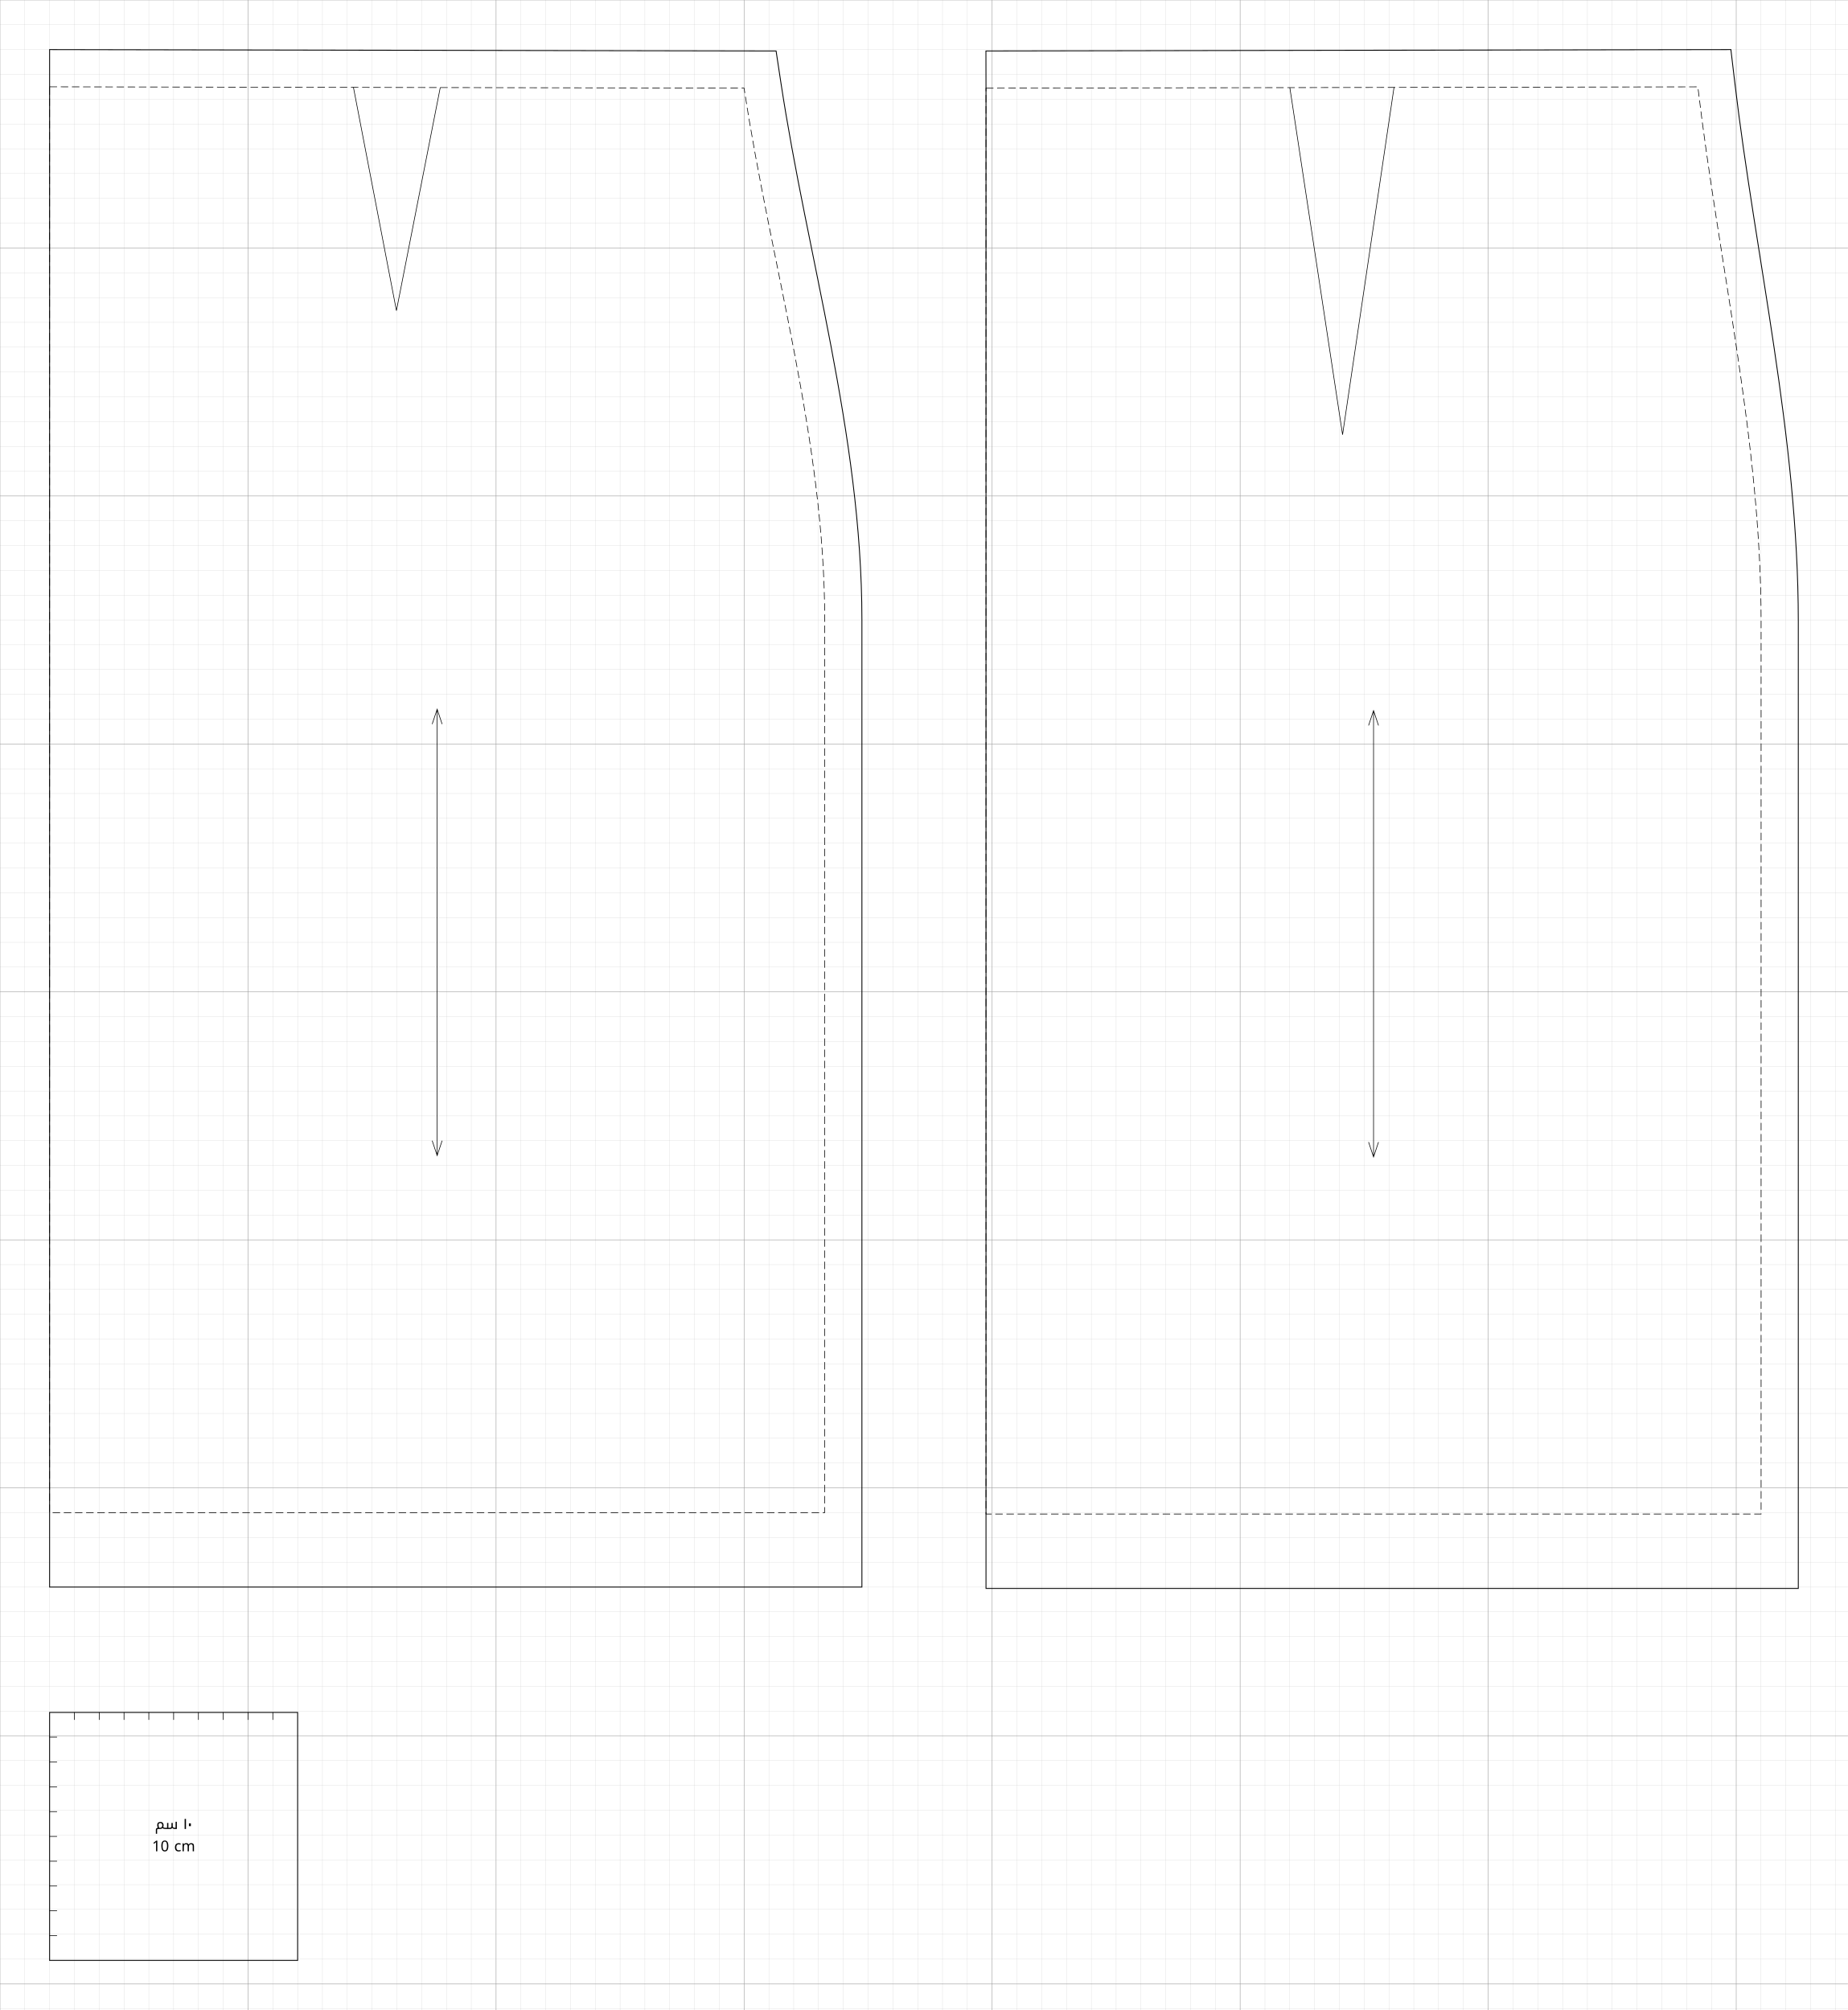
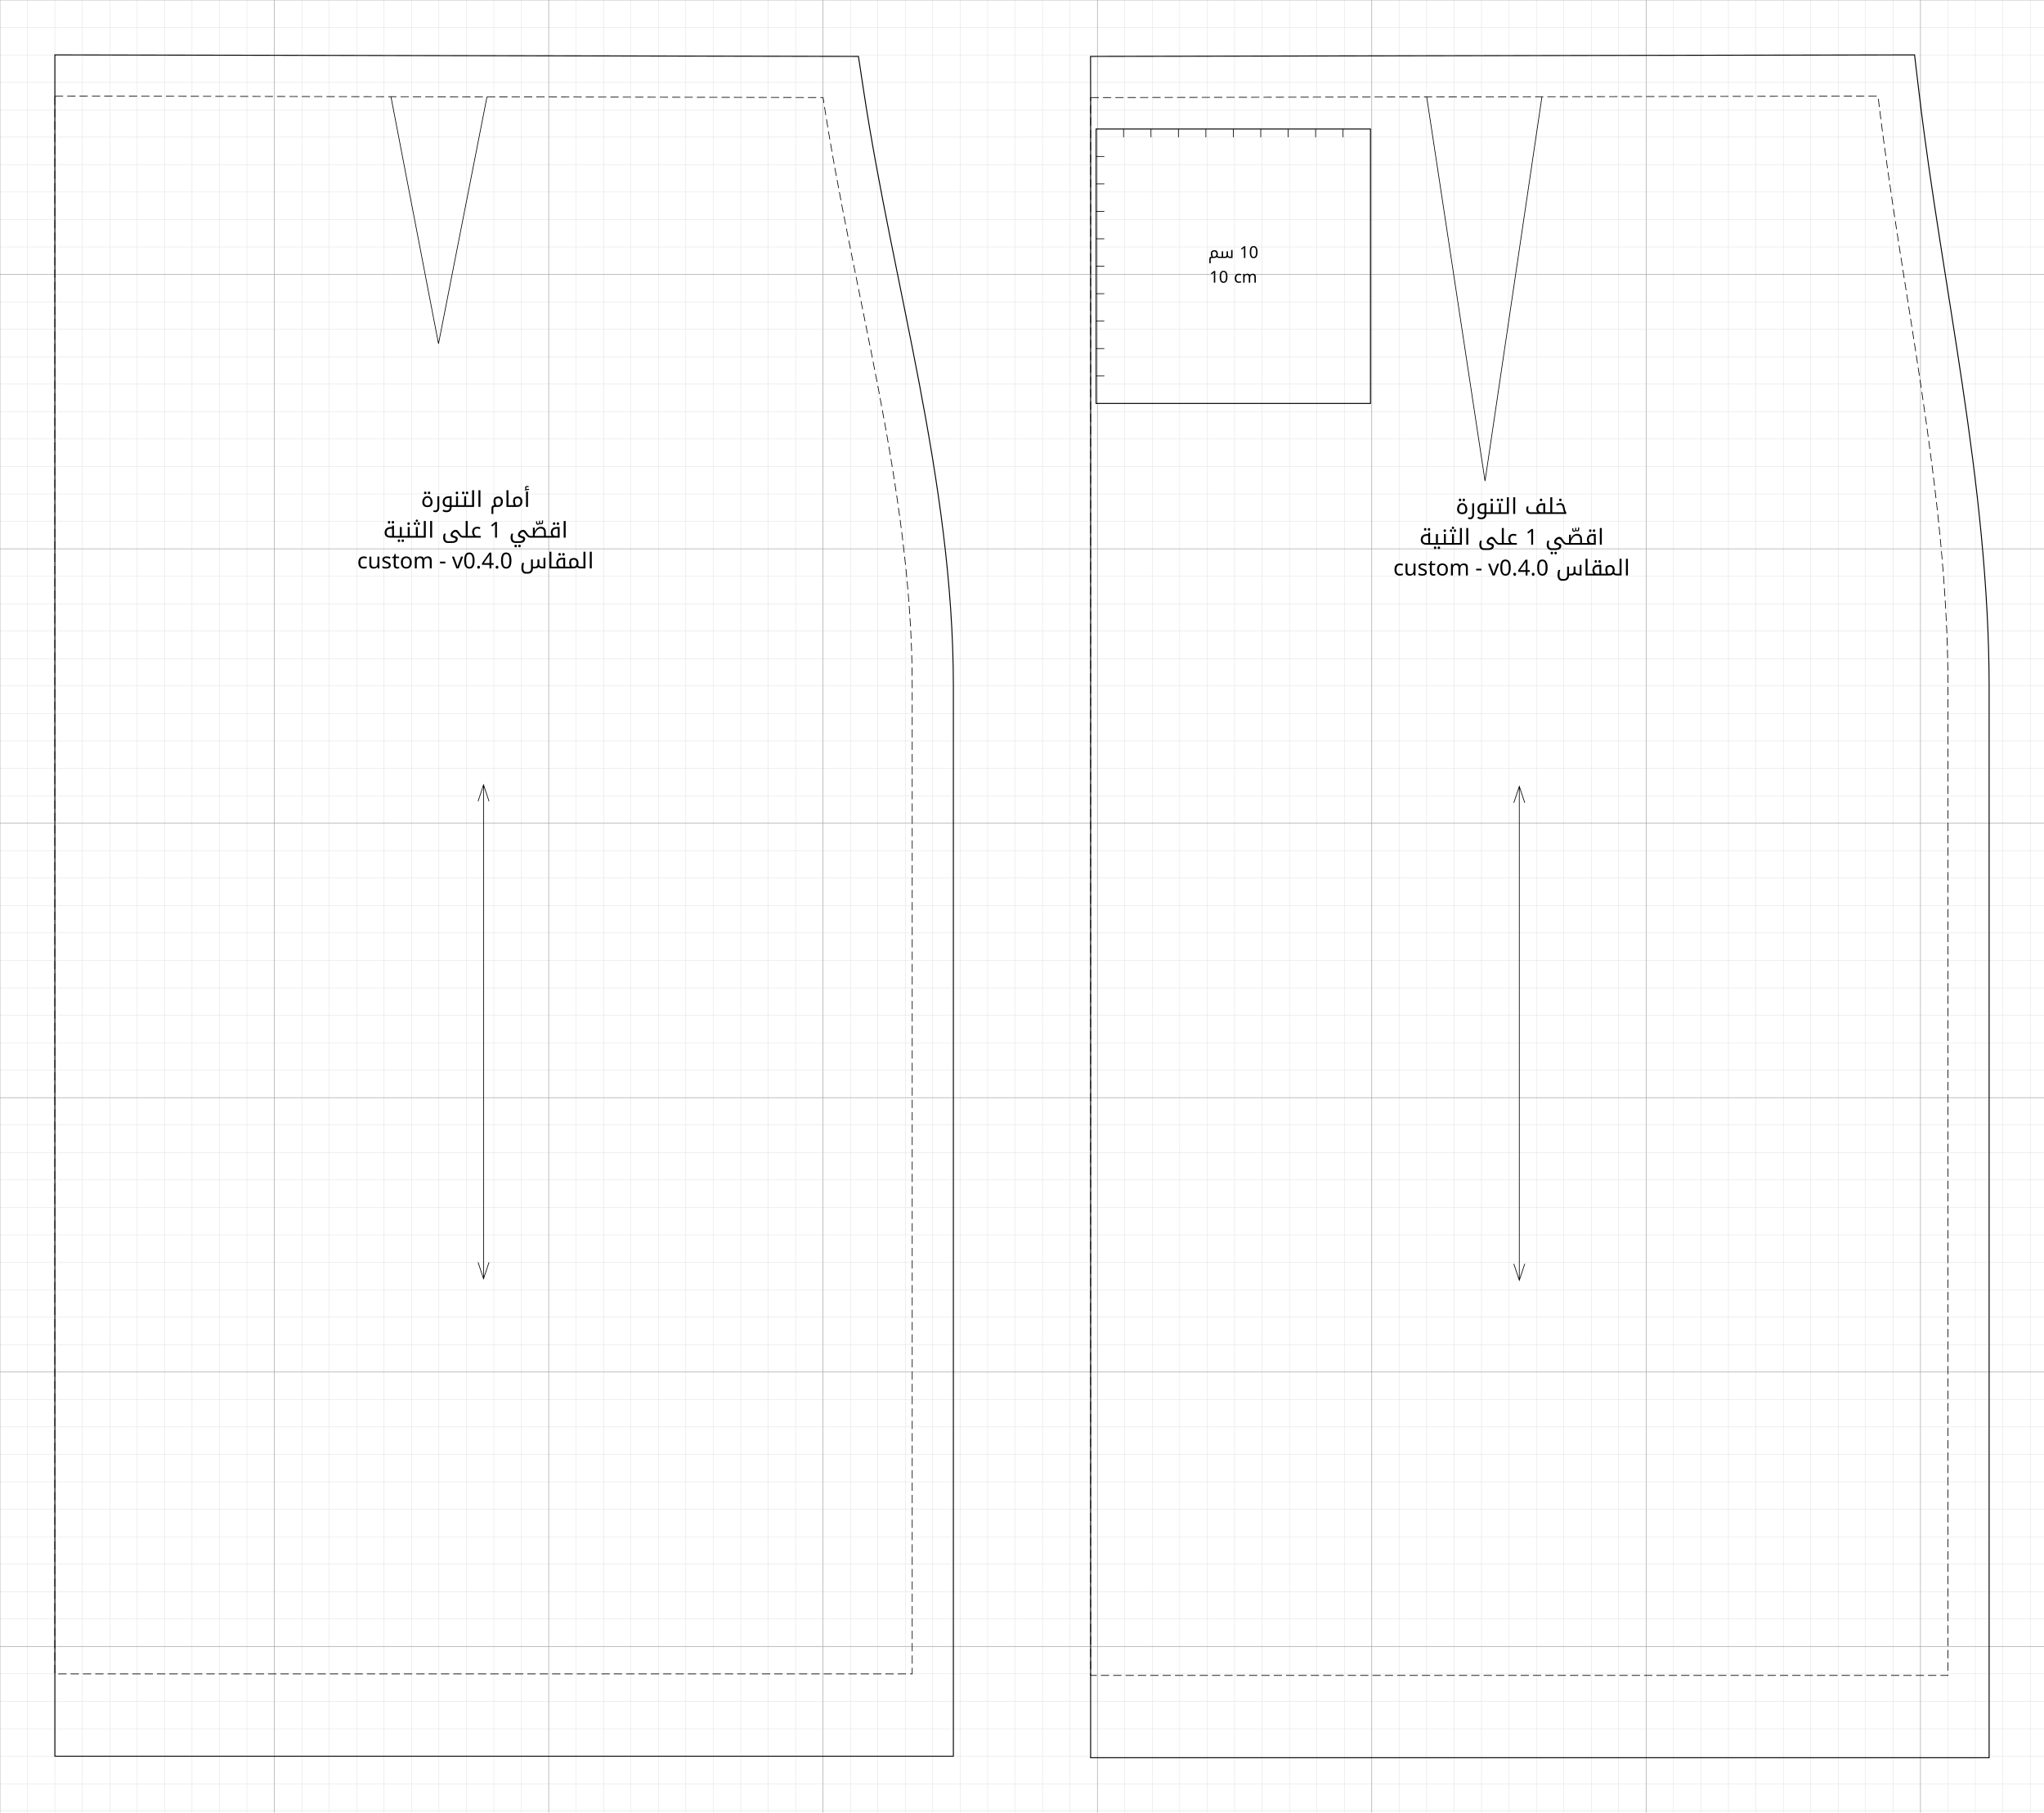
- <svg xmlns="http://www.w3.org/2000/svg" width="745.03mm" height="810.56mm" viewBox="0 0 745.03 810.56">
+ <svg xmlns="http://www.w3.org/2000/svg" width="745.03mm" height="660.56mm" viewBox="0 0 745.03 660.56">
  <g id="layer-grid">
-     <path id="grid-minor" d="M 10.00 0 V 810.56 M 20.00 0 V 810.56 M 30.00 0 V 810.56 M 40.00 0 V 810.56 M 50.00 0 V 810.56 M 60.00 0 V 810.56 M 70.00 0 V 810.56 M 80.00 0 V 810.56 M 90.00 0 V 810.56 M 110.00 0 V 810.56 M 120.00 0 V 810.56 M 130.00 0 V 810.56 M 140.00 0 V 810.56 M 150.00 0 V 810.56 M 160.00 0 V 810.56 M 170.00 0 V 810.56 M 180.00 0 V 810.56 M 190.00 0 V 810.56 M 210.00 0 V 810.56 M 220.00 0 V 810.56 M 230.00 0 V 810.56 M 240.00 0 V 810.56 M 250.00 0 V 810.56 M 260.00 0 V 810.56 M 270.00 0 V 810.56 M 280.00 0 V 810.56 M 290.00 0 V 810.56 M 310.00 0 V 810.56 M 320.00 0 V 810.56 M 330.00 0 V 810.56 M 340.00 0 V 810.56 M 350.00 0 V 810.56 M 360.00 0 V 810.56 M 370.00 0 V 810.56 M 380.00 0 V 810.56 M 390.00 0 V 810.56 M 410.00 0 V 810.56 M 420.00 0 V 810.56 M 430.00 0 V 810.56 M 440.00 0 V 810.56 M 450.00 0 V 810.56 M 460.00 0 V 810.56 M 470.00 0 V 810.56 M 480.00 0 V 810.56 M 490.00 0 V 810.56 M 510.00 0 V 810.56 M 520.00 0 V 810.56 M 530.00 0 V 810.56 M 540.00 0 V 810.56 M 550.00 0 V 810.56 M 560.00 0 V 810.56 M 570.00 0 V 810.56 M 580.00 0 V 810.56 M 590.00 0 V 810.56 M 610.00 0 V 810.56 M 620.00 0 V 810.56 M 630.00 0 V 810.56 M 640.00 0 V 810.56 M 650.00 0 V 810.56 M 660.00 0 V 810.56 M 670.00 0 V 810.56 M 680.00 0 V 810.56 M 690.00 0 V 810.56 M 710.00 0 V 810.56 M 720.00 0 V 810.56 M 730.00 0 V 810.56 M 740.00 0 V 810.56 M 0 10.00 H 745.03 M 0 20.00 H 745.03 M 0 30.00 H 745.03 M 0 40.00 H 745.03 M 0 50.00 H 745.03 M 0 60.00 H 745.03 M 0 70.00 H 745.03 M 0 80.00 H 745.03 M 0 90.00 H 745.03 M 0 110.00 H 745.03 M 0 120.00 H 745.03 M 0 130.00 H 745.03 M 0 140.00 H 745.03 M 0 150.00 H 745.03 M 0 160.00 H 745.03 M 0 170.00 H 745.03 M 0 180.00 H 745.03 M 0 190.00 H 745.03 M 0 210.00 H 745.03 M 0 220.00 H 745.03 M 0 230.00 H 745.03 M 0 240.00 H 745.03 M 0 250.00 H 745.03 M 0 260.00 H 745.03 M 0 270.00 H 745.03 M 0 280.00 H 745.03 M 0 290.00 H 745.03 M 0 310.00 H 745.03 M 0 320.00 H 745.03 M 0 330.00 H 745.03 M 0 340.00 H 745.03 M 0 350.00 H 745.03 M 0 360.00 H 745.03 M 0 370.00 H 745.03 M 0 380.00 H 745.03 M 0 390.00 H 745.03 M 0 410.00 H 745.03 M 0 420.00 H 745.03 M 0 430.00 H 745.03 M 0 440.00 H 745.03 M 0 450.00 H 745.03 M 0 460.00 H 745.03 M 0 470.00 H 745.03 M 0 480.00 H 745.03 M 0 490.00 H 745.03 M 0 510.00 H 745.03 M 0 520.00 H 745.03 M 0 530.00 H 745.03 M 0 540.00 H 745.03 M 0 550.00 H 745.03 M 0 560.00 H 745.03 M 0 570.00 H 745.03 M 0 580.00 H 745.03 M 0 590.00 H 745.03 M 0 610.00 H 745.03 M 0 620.00 H 745.03 M 0 630.00 H 745.03 M 0 640.00 H 745.03 M 0 650.00 H 745.03 M 0 660.00 H 745.03 M 0 670.00 H 745.03 M 0 680.00 H 745.03 M 0 690.00 H 745.03 M 0 710.00 H 745.03 M 0 720.00 H 745.03 M 0 730.00 H 745.03 M 0 740.00 H 745.03 M 0 750.00 H 745.03 M 0 760.00 H 745.03 M 0 770.00 H 745.03 M 0 780.00 H 745.03 M 0 790.00 H 745.03 M 0 810.00 H 745.03" fill="none" stroke="#d0d0d0" stroke-width="0.1" />
-     <path id="grid-major" d="M 0.00 0 V 810.56 M 100.00 0 V 810.56 M 200.00 0 V 810.56 M 300.00 0 V 810.56 M 400.00 0 V 810.56 M 500.00 0 V 810.56 M 600.00 0 V 810.56 M 700.00 0 V 810.56 M 0 0.00 H 745.03 M 0 100.00 H 745.03 M 0 200.00 H 745.03 M 0 300.00 H 745.03 M 0 400.00 H 745.03 M 0 500.00 H 745.03 M 0 600.00 H 745.03 M 0 700.00 H 745.03 M 0 800.00 H 745.03" fill="none" stroke="#a0a0a0" stroke-width="0.2" />
+     <path id="grid-minor" d="M 10.00 0 V 660.56 M 20.00 0 V 660.56 M 30.00 0 V 660.56 M 40.00 0 V 660.56 M 50.00 0 V 660.56 M 60.00 0 V 660.56 M 70.00 0 V 660.56 M 80.00 0 V 660.56 M 90.00 0 V 660.56 M 110.00 0 V 660.56 M 120.00 0 V 660.56 M 130.00 0 V 660.56 M 140.00 0 V 660.56 M 150.00 0 V 660.56 M 160.00 0 V 660.56 M 170.00 0 V 660.56 M 180.00 0 V 660.56 M 190.00 0 V 660.56 M 210.00 0 V 660.56 M 220.00 0 V 660.56 M 230.00 0 V 660.56 M 240.00 0 V 660.56 M 250.00 0 V 660.56 M 260.00 0 V 660.56 M 270.00 0 V 660.56 M 280.00 0 V 660.56 M 290.00 0 V 660.56 M 310.00 0 V 660.56 M 320.00 0 V 660.56 M 330.00 0 V 660.56 M 340.00 0 V 660.56 M 350.00 0 V 660.56 M 360.00 0 V 660.56 M 370.00 0 V 660.56 M 380.00 0 V 660.56 M 390.00 0 V 660.56 M 410.00 0 V 660.56 M 420.00 0 V 660.56 M 430.00 0 V 660.56 M 440.00 0 V 660.56 M 450.00 0 V 660.56 M 460.00 0 V 660.56 M 470.00 0 V 660.56 M 480.00 0 V 660.56 M 490.00 0 V 660.56 M 510.00 0 V 660.56 M 520.00 0 V 660.56 M 530.00 0 V 660.56 M 540.00 0 V 660.56 M 550.00 0 V 660.56 M 560.00 0 V 660.56 M 570.00 0 V 660.56 M 580.00 0 V 660.56 M 590.00 0 V 660.56 M 610.00 0 V 660.56 M 620.00 0 V 660.56 M 630.00 0 V 660.56 M 640.00 0 V 660.56 M 650.00 0 V 660.56 M 660.00 0 V 660.56 M 670.00 0 V 660.56 M 680.00 0 V 660.56 M 690.00 0 V 660.56 M 710.00 0 V 660.56 M 720.00 0 V 660.56 M 730.00 0 V 660.56 M 740.00 0 V 660.56 M 0 10.00 H 745.03 M 0 20.00 H 745.03 M 0 30.00 H 745.03 M 0 40.00 H 745.03 M 0 50.00 H 745.03 M 0 60.00 H 745.03 M 0 70.00 H 745.03 M 0 80.00 H 745.03 M 0 90.00 H 745.03 M 0 110.00 H 745.03 M 0 120.00 H 745.03 M 0 130.00 H 745.03 M 0 140.00 H 745.03 M 0 150.00 H 745.03 M 0 160.00 H 745.03 M 0 170.00 H 745.03 M 0 180.00 H 745.03 M 0 190.00 H 745.03 M 0 210.00 H 745.03 M 0 220.00 H 745.03 M 0 230.00 H 745.03 M 0 240.00 H 745.03 M 0 250.00 H 745.03 M 0 260.00 H 745.03 M 0 270.00 H 745.03 M 0 280.00 H 745.03 M 0 290.00 H 745.03 M 0 310.00 H 745.03 M 0 320.00 H 745.03 M 0 330.00 H 745.03 M 0 340.00 H 745.03 M 0 350.00 H 745.03 M 0 360.00 H 745.03 M 0 370.00 H 745.03 M 0 380.00 H 745.03 M 0 390.00 H 745.03 M 0 410.00 H 745.03 M 0 420.00 H 745.03 M 0 430.00 H 745.03 M 0 440.00 H 745.03 M 0 450.00 H 745.03 M 0 460.00 H 745.03 M 0 470.00 H 745.03 M 0 480.00 H 745.03 M 0 490.00 H 745.03 M 0 510.00 H 745.03 M 0 520.00 H 745.03 M 0 530.00 H 745.03 M 0 540.00 H 745.03 M 0 550.00 H 745.03 M 0 560.00 H 745.03 M 0 570.00 H 745.03 M 0 580.00 H 745.03 M 0 590.00 H 745.03 M 0 610.00 H 745.03 M 0 620.00 H 745.03 M 0 630.00 H 745.03 M 0 640.00 H 745.03 M 0 650.00 H 745.03 M 0 660.00 H 745.03" fill="none" stroke="#d0d0d0" stroke-width="0.1" />
+     <path id="grid-major" d="M 0.00 0 V 660.56 M 100.00 0 V 660.56 M 200.00 0 V 660.56 M 300.00 0 V 660.56 M 400.00 0 V 660.56 M 500.00 0 V 660.56 M 600.00 0 V 660.56 M 700.00 0 V 660.56 M 0 0.00 H 745.03 M 0 100.00 H 745.03 M 0 200.00 H 745.03 M 0 300.00 H 745.03 M 0 400.00 H 745.03 M 0 500.00 H 745.03 M 0 600.00 H 745.03" fill="none" stroke="#a0a0a0" stroke-width="0.2" />
  </g>
  <g id="layer-cut">
    <path id="piece-skirt-front-cut" d="M 20.03 20.00 L 300.03 20.54 L 312.90 20.56 L 314.83 33.29 C 317.50 50.88 320.82 68.36 324.36 86.10 C 327.90 103.84 331.64 121.70 335.05 139.66 C 338.46 157.62 341.59 175.95 343.83 194.21 C 344.96 203.34 345.88 212.72 346.51 221.94 C 347.14 231.16 347.50 240.68 347.50 250.00 L 347.50 610.00 L 347.50 640.00 L 20.00 640.00 L 20.00 610.00 L 20.00 35.00 L 20.00 20.00 L 20.03 20.00 Z" fill="none" stroke="#000000" stroke-width="0.35" />
    <path id="piece-skirt-back-cut" d="M 397.50 20.56 L 684.50 20.02 L 697.85 20.00 L 699.42 33.26 C 701.52 51.01 704.14 68.66 706.92 86.53 C 709.70 104.40 712.63 122.37 715.30 140.41 C 717.98 158.44 720.42 176.77 722.17 195.03 C 723.92 213.29 725.03 232.03 725.03 250.56 L 725.03 610.56 L 725.03 640.56 L 397.53 640.56 L 397.53 610.56 L 397.53 35.56 L 397.50 20.56 Z" fill="none" stroke="#000000" stroke-width="0.35" />
  </g>
  <g id="layer-stitch">
    <path id="piece-skirt-front-stitch" d="M 20.00 35.00 L 300.00 35.54 C 310.83 107.02 332.50 177.70 332.50 250.00 L 332.50 610.00 L 20.00 610.00 L 20.00 35.00 Z" fill="none" stroke="#000000" stroke-width="0.25" stroke-dasharray="3 1.5" />
    <path id="piece-skirt-back-stitch" d="M 397.53 35.56 L 684.53 35.02 C 693.03 106.87 710.03 178.21 710.03 250.56 L 710.03 610.56 L 397.53 610.56 L 397.53 35.56 Z" fill="none" stroke="#000000" stroke-width="0.25" stroke-dasharray="3 1.5" />
  </g>
  <g id="layer-notches">

</g>
  <g id="layer-grain">
    <path id="piece-skirt-front-grain" d="M 176.25 286.00 L 176.25 466.00 M 174.25 460.00 L 176.25 466.00 L 178.25 460.00 M 178.25 292.00 L 176.25 286.00 L 174.25 292.00" fill="none" stroke="#000000" stroke-width="0.25" />
    <path id="piece-skirt-back-grain" d="M 553.78 286.56 L 553.78 466.56 M 551.78 460.56 L 553.78 466.56 L 555.78 460.56 M 555.78 292.56 L 553.78 286.56 L 551.78 292.56" fill="none" stroke="#000000" stroke-width="0.25" />
  </g>
  <g id="layer-darts">
    <path id="piece-skirt-front-dart-waist-dart" d="M 142.50 35.23 L 159.83 125.27 L 177.50 35.30" fill="none" stroke="#000000" stroke-width="0.25" />
    <path id="piece-skirt-back-dart-waist-dart" d="M 520.03 35.33 L 541.29 175.29 L 562.03 35.25" fill="none" stroke="#000000" stroke-width="0.25" />
  </g>
  <g id="layer-labels">
- 
- </g>
+     <text id="piece-skirt-front-label-name" x="173.33" y="184.73" font-family="&quot;IBM Plex Sans Arabic&quot;, &quot;Noto Kufi Arabic&quot;, &quot;Geeza Pro&quot;, &quot;Segoe UI&quot;, Tahoma, sans-serif" font-size="8.00" direction="rtl" unicode-bidi="plaintext" text-anchor="middle">أمام التنورة</text>
+     <text id="piece-skirt-front-label-cut" x="173.33" y="195.93" font-family="&quot;IBM Plex Sans Arabic&quot;, &quot;Noto Kufi Arabic&quot;, &quot;Geeza Pro&quot;, &quot;Segoe UI&quot;, Tahoma, sans-serif" font-size="8.00" direction="rtl" unicode-bidi="plaintext" text-anchor="middle">اقصّي 1 على الثنية</text>
+     <text id="piece-skirt-front-label-size" x="173.33" y="207.13" font-family="&quot;IBM Plex Sans Arabic&quot;, &quot;Noto Kufi Arabic&quot;, &quot;Geeza Pro&quot;, &quot;Segoe UI&quot;, Tahoma, sans-serif" font-size="8.00" direction="rtl" unicode-bidi="plaintext" text-anchor="middle">المقاس custom - v0.4.0</text>
+     <text id="piece-skirt-back-label-name" x="551.00" y="187.30" font-family="&quot;IBM Plex Sans Arabic&quot;, &quot;Noto Kufi Arabic&quot;, &quot;Geeza Pro&quot;, &quot;Segoe UI&quot;, Tahoma, sans-serif" font-size="8.00" direction="rtl" unicode-bidi="plaintext" text-anchor="middle">خلف التنورة</text>
+     <text id="piece-skirt-back-label-cut" x="551.00" y="198.50" font-family="&quot;IBM Plex Sans Arabic&quot;, &quot;Noto Kufi Arabic&quot;, &quot;Geeza Pro&quot;, &quot;Segoe UI&quot;, Tahoma, sans-serif" font-size="8.00" direction="rtl" unicode-bidi="plaintext" text-anchor="middle">اقصّي 1 على الثنية</text>
+     <text id="piece-skirt-back-label-size" x="551.00" y="209.70" font-family="&quot;IBM Plex Sans Arabic&quot;, &quot;Noto Kufi Arabic&quot;, &quot;Geeza Pro&quot;, &quot;Segoe UI&quot;, Tahoma, sans-serif" font-size="8.00" direction="rtl" unicode-bidi="plaintext" text-anchor="middle">المقاس custom - v0.4.0</text>
+   </g>
  <g id="layer-scale">
-     <rect id="scale-square" x="20.00" y="690.56" width="100.00" height="100.00" fill="none" stroke="#000000" stroke-width="0.35" />
-     <path id="scale-ticks" d="M 30.00 690.56 v 3.00 M 20.00 700.56 h 3.00 M 40.00 690.56 v 3.00 M 20.00 710.56 h 3.00 M 50.00 690.56 v 3.00 M 20.00 720.56 h 3.00 M 60.00 690.56 v 3.00 M 20.00 730.56 h 3.00 M 70.00 690.56 v 3.00 M 20.00 740.56 h 3.00 M 80.00 690.56 v 3.00 M 20.00 750.56 h 3.00 M 90.00 690.56 v 3.00 M 20.00 760.56 h 3.00 M 100.00 690.56 v 3.00 M 20.00 770.56 h 3.00 M 110.00 690.56 v 3.00 M 20.00 780.56 h 3.00" fill="none" stroke="#000000" stroke-width="0.25" />
-     <text id="scale-caption-ar" x="70.00" y="737.56" font-family="&quot;IBM Plex Sans Arabic&quot;, &quot;Noto Kufi Arabic&quot;, &quot;Geeza Pro&quot;, &quot;Segoe UI&quot;, Tahoma, sans-serif" font-size="6.00" direction="rtl" unicode-bidi="plaintext" text-anchor="middle">١٠ سم</text>
-     <text id="scale-caption-en" x="70.00" y="746.56" font-family="&quot;IBM Plex Sans Arabic&quot;, &quot;Noto Kufi Arabic&quot;, &quot;Geeza Pro&quot;, &quot;Segoe UI&quot;, Tahoma, sans-serif" font-size="6.00" direction="ltr" unicode-bidi="plaintext" text-anchor="middle">10 cm</text>
+     <rect id="piece-skirt-back-scale-square" x="399.53" y="47.02" width="100.00" height="100.00" fill="none" stroke="#000000" stroke-width="0.35" />
+     <path id="piece-skirt-back-scale-ticks" d="M 409.53 47.02 v 3.00 M 399.53 57.02 h 3.00 M 419.53 47.02 v 3.00 M 399.53 67.02 h 3.00 M 429.53 47.02 v 3.00 M 399.53 77.02 h 3.00 M 439.53 47.02 v 3.00 M 399.53 87.02 h 3.00 M 449.53 47.02 v 3.00 M 399.53 97.02 h 3.00 M 459.53 47.02 v 3.00 M 399.53 107.02 h 3.00 M 469.53 47.02 v 3.00 M 399.53 117.02 h 3.00 M 479.53 47.02 v 3.00 M 399.53 127.02 h 3.00 M 489.53 47.02 v 3.00 M 399.53 137.02 h 3.00" fill="none" stroke="#000000" stroke-width="0.25" />
+     <text id="piece-skirt-back-scale-caption-ar" x="449.53" y="94.02" font-family="&quot;IBM Plex Sans Arabic&quot;, &quot;Noto Kufi Arabic&quot;, &quot;Geeza Pro&quot;, &quot;Segoe UI&quot;, Tahoma, sans-serif" font-size="6.00" direction="rtl" unicode-bidi="plaintext" text-anchor="middle">10 سم</text>
+     <text id="piece-skirt-back-scale-caption-en" x="449.53" y="103.02" font-family="&quot;IBM Plex Sans Arabic&quot;, &quot;Noto Kufi Arabic&quot;, &quot;Geeza Pro&quot;, &quot;Segoe UI&quot;, Tahoma, sans-serif" font-size="6.00" direction="ltr" unicode-bidi="plaintext" text-anchor="middle">10 cm</text>
  </g>
</svg>
